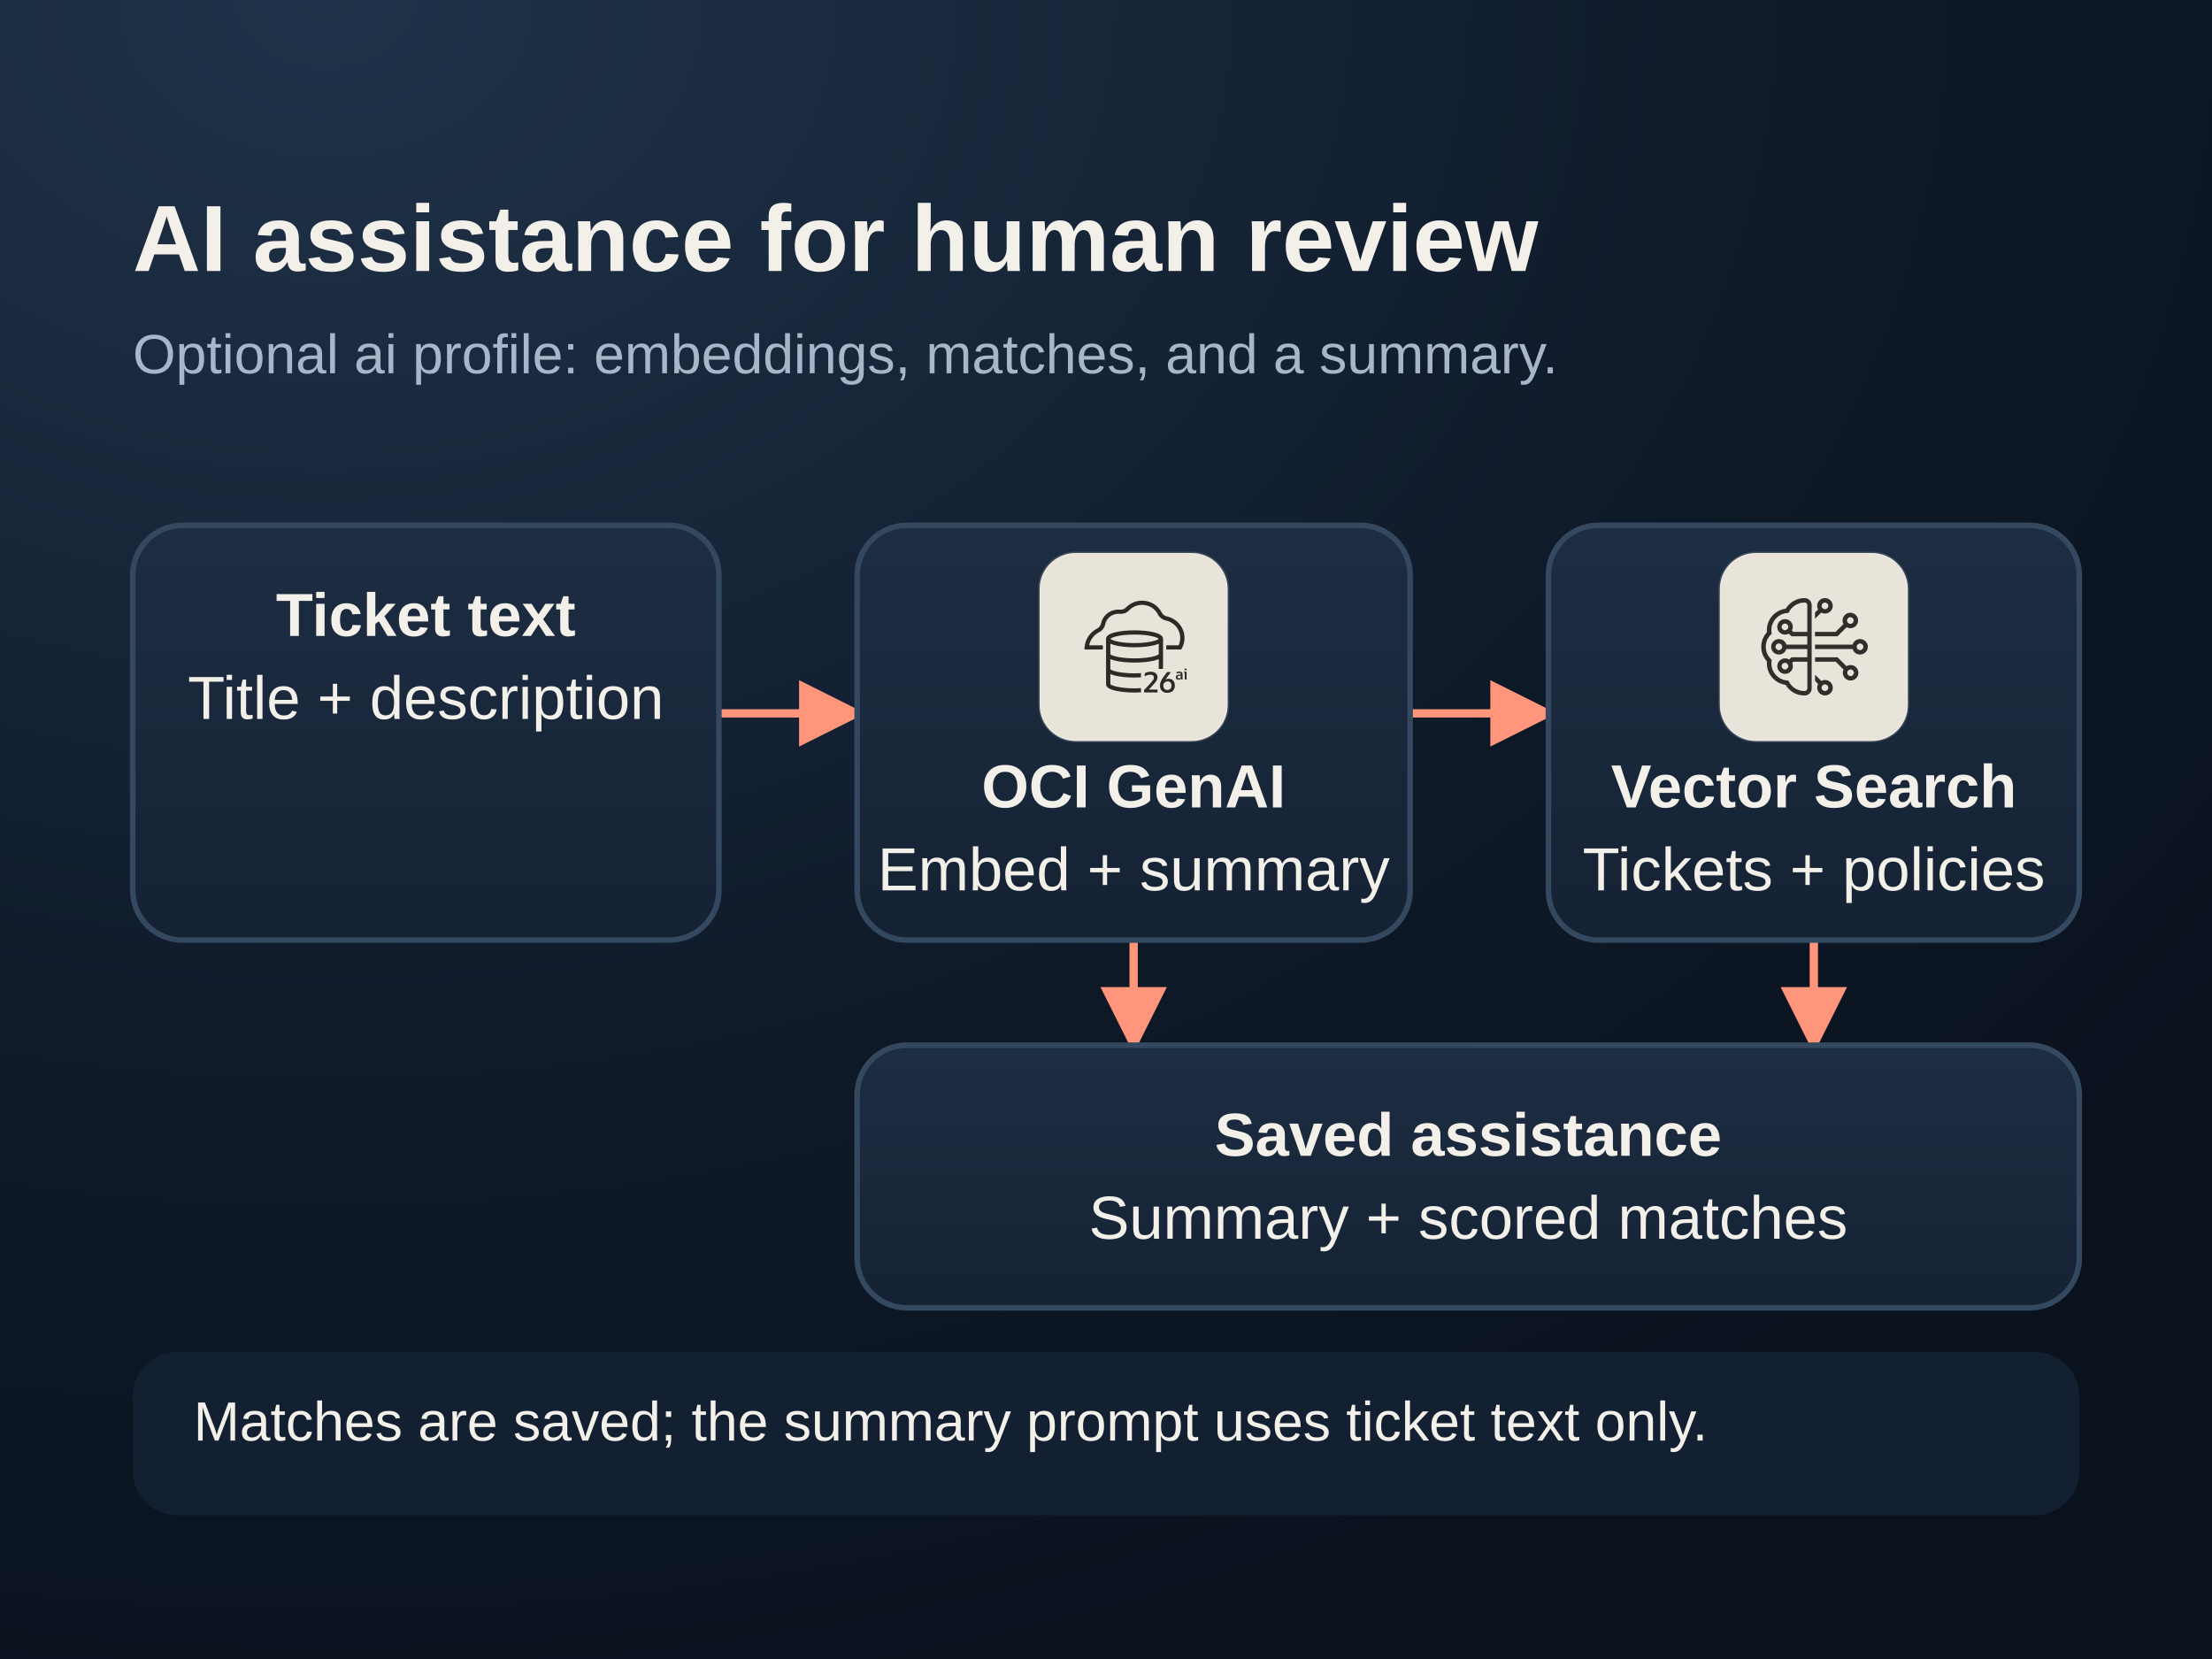
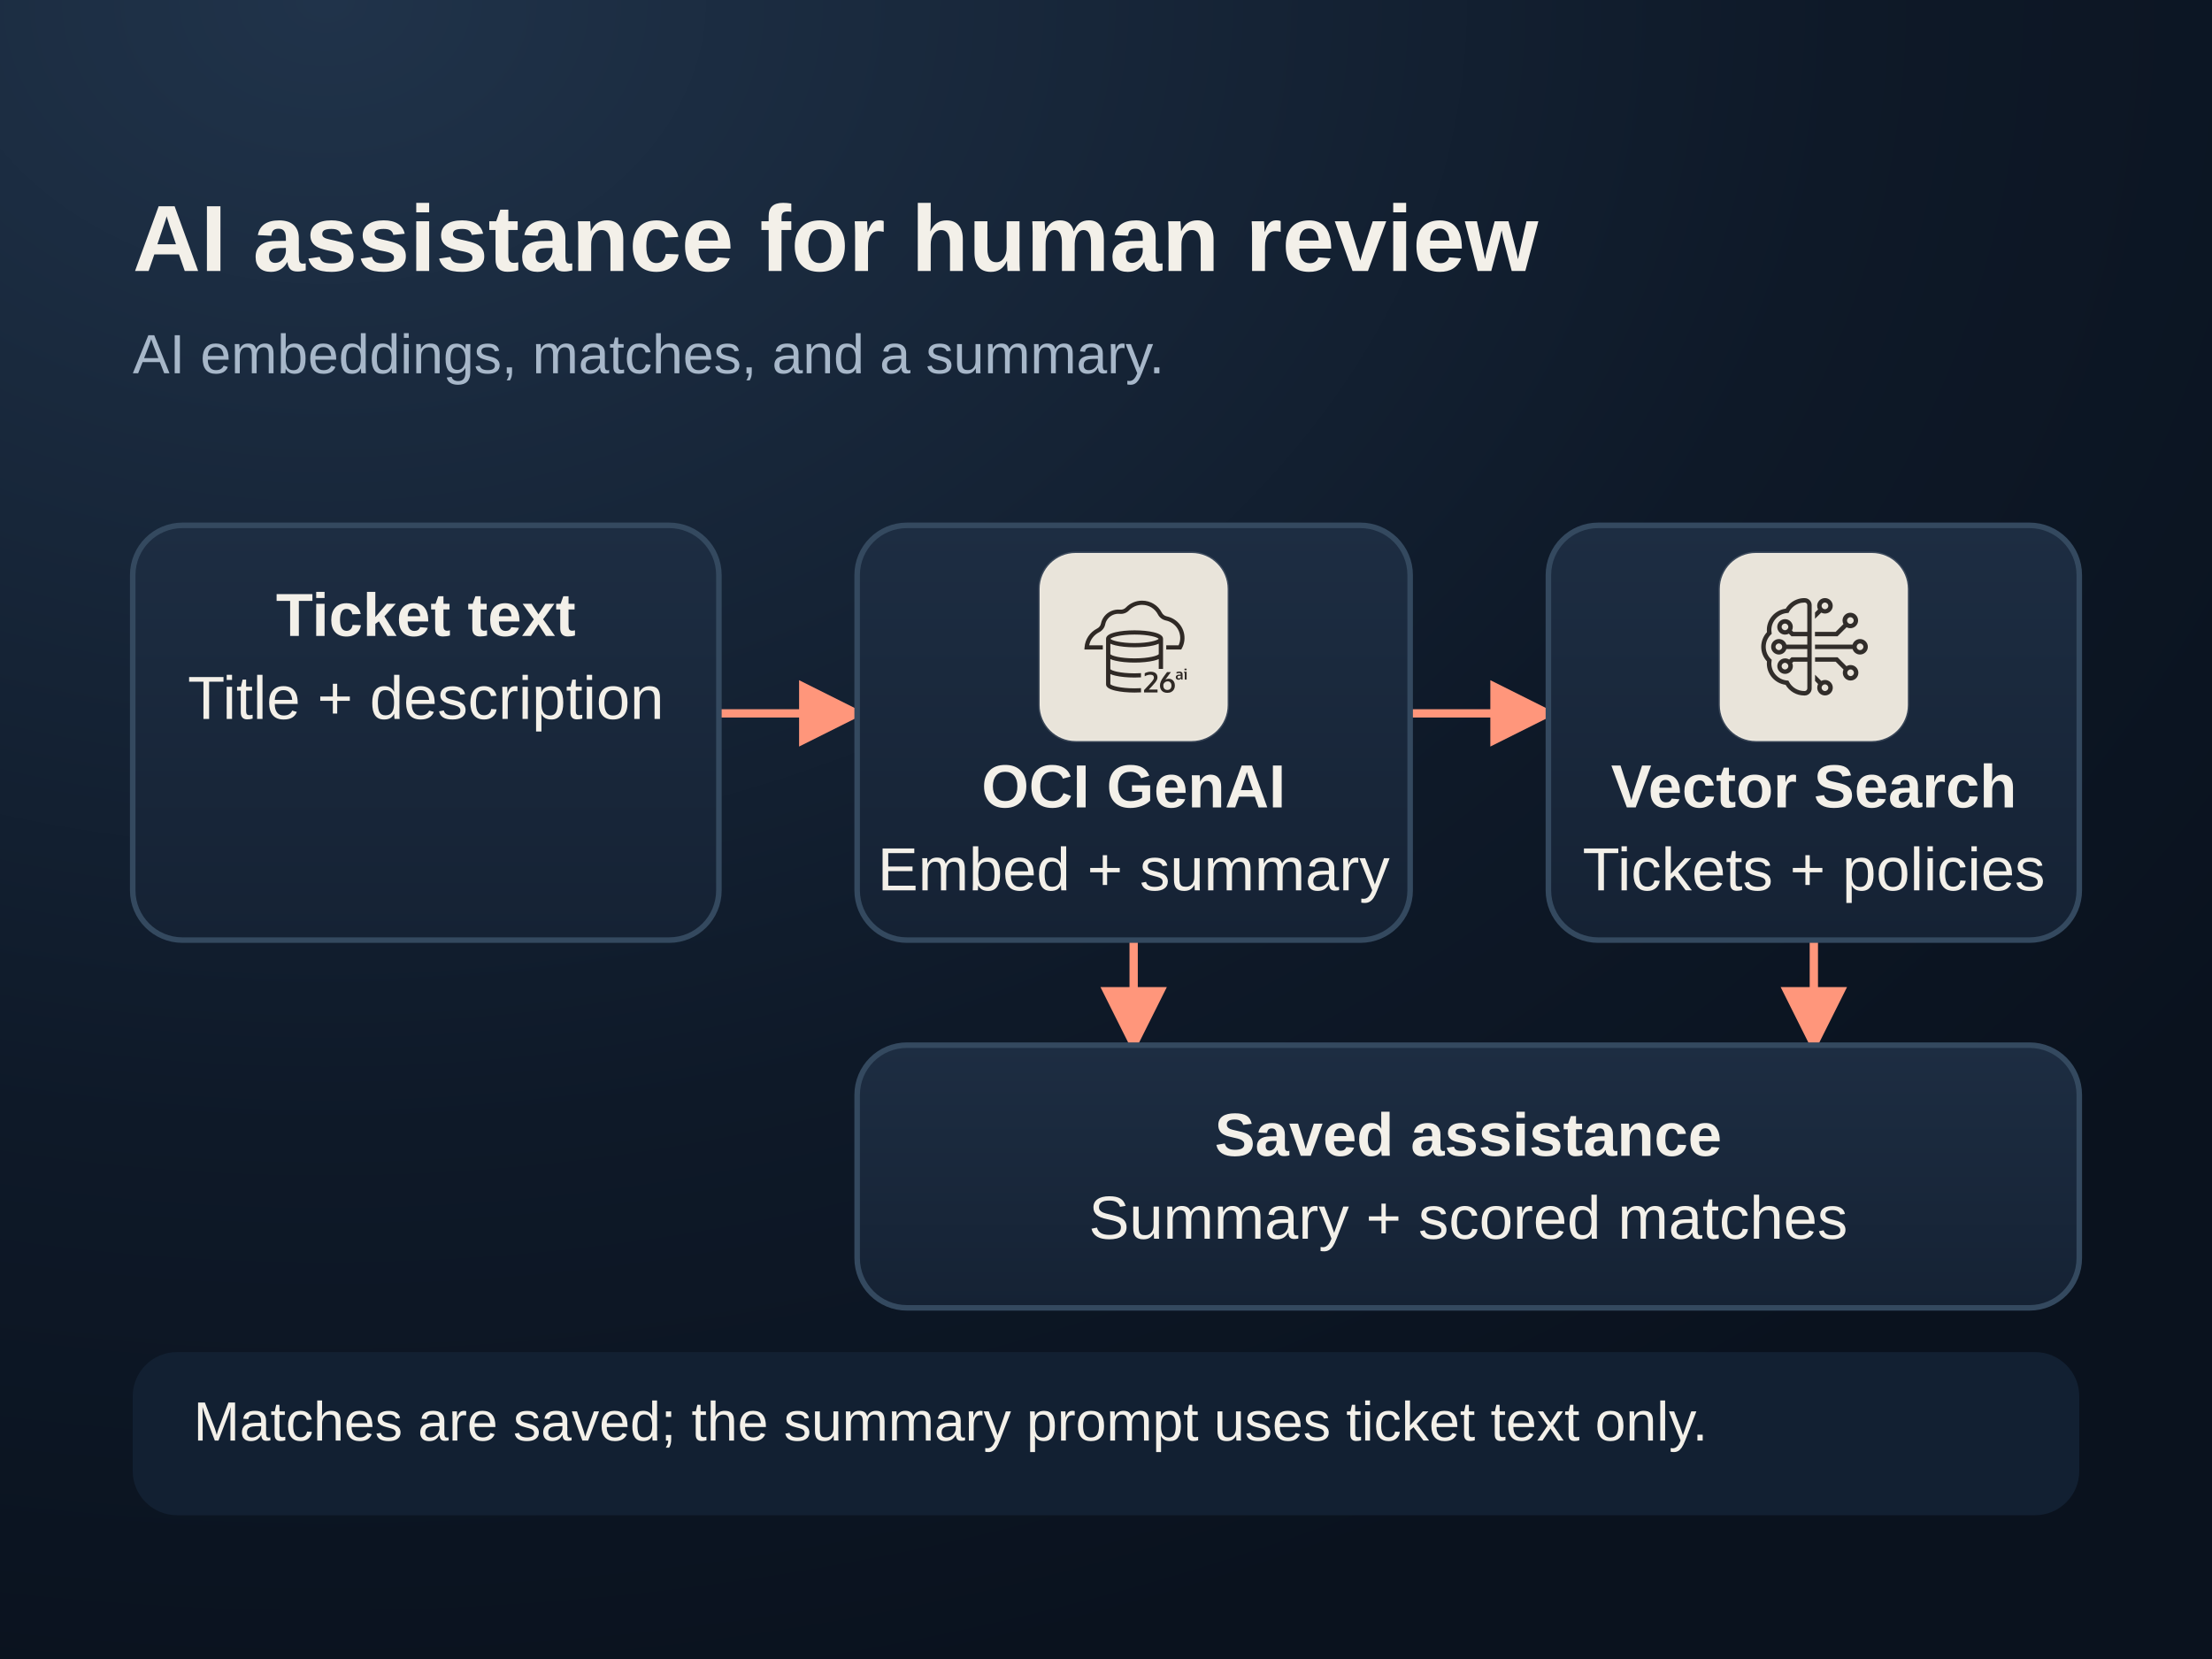
<svg xmlns="http://www.w3.org/2000/svg" width="800" height="600" viewBox="0 0 800 600" role="img" aria-labelledby="title desc">
  <defs>
    <marker id="arrow" markerWidth="8" markerHeight="8" refX="7" refY="4" orient="auto">
      <path d="M0 0 L8 4 L0 8 Z" fill="#ff967b" />
    </marker>
    <radialGradient id="canvas-wash" cx="15%" cy="0%" r="105%">
      <stop offset="0%" stop-color="#20334a" />
      <stop offset="65%" stop-color="#0e1928" />
      <stop offset="100%" stop-color="#0a121e" />
    </radialGradient>
    <linearGradient id="card-surface" x1="0" y1="0" x2="0" y2="1">
      <stop offset="0%" stop-color="#1d2d42" />
      <stop offset="100%" stop-color="#152234" />
    </linearGradient>
  </defs>
  <style>
.focus {animation:focus 8s ease-in-out infinite} .signal {animation:travel 8s linear infinite; opacity:0}
@keyframes focus {0%,28%,100%{stroke:#34495f} 8%,20%{stroke:#ff967b}} 
@keyframes travel {0%{stroke-dashoffset:25;opacity:0} 8%{opacity:1} 38%{stroke-dashoffset:-480;opacity:0} 100%{stroke-dashoffset:-480;opacity:0}}
@media (prefers-reduced-motion:reduce) {.focus,.signal{animation:none} .signal{display:none}}
.paused * {animation-play-state:paused!important}
</style>
  <rect width="800" height="600" fill="url(#canvas-wash)" />
  <text x="48" y="98" font-family="Arial, Helvetica, sans-serif" font-size="34" font-weight="700" fill="#f3f0e9" text-anchor="start">AI assistance for human review</text>
-   <text x="48" y="135" font-family="Arial, Helvetica, sans-serif" font-size="20" font-weight="400" fill="#a7b7c9" text-anchor="start">Optional ai profile: embeddings, matches, and a summary.</text>
+   <text x="48" y="135" font-family="Arial, Helvetica, sans-serif" font-size="20" font-weight="400" fill="#a7b7c9" text-anchor="start">AI embeddings, matches, and a summary.</text>
  <g data-role="diagram">
    <path d="M260 258 H310" fill="none" stroke="#ff967b" stroke-width="3" marker-end="url(#arrow)" />
    <path class="signal" style="animation-delay:0s" d="M260 258 H310" fill="none" stroke="#ff967b" stroke-width="6" stroke-linecap="round" stroke-dasharray="10 500" />
    <path d="M510 258 H560" fill="none" stroke="#ff967b" stroke-width="3" marker-end="url(#arrow)" />
    <path class="signal" style="animation-delay:2s" d="M510 258 H560" fill="none" stroke="#ff967b" stroke-width="6" stroke-linecap="round" stroke-dasharray="10 500" />
    <path d="M410 340 V378" fill="none" stroke="#ff967b" stroke-width="3" marker-end="url(#arrow)" />
    <path class="signal" style="animation-delay:3s" d="M410 340 V378" fill="none" stroke="#ff967b" stroke-width="6" stroke-linecap="round" stroke-dasharray="10 500" />
    <path d="M656 340 V378" fill="none" stroke="#ff967b" stroke-width="3" marker-end="url(#arrow)" />
    <path class="signal" style="animation-delay:4s" d="M656 340 V378" fill="none" stroke="#ff967b" stroke-width="6" stroke-linecap="round" stroke-dasharray="10 500" />
    <g>
      <rect class="focus" style="animation-delay:0s" x="48" y="190" width="212" height="150" rx="18" fill="url(#card-surface)" stroke="#34495f" stroke-width="2" />
      <text x="154.0" y="230" font-family="Arial, Helvetica, sans-serif" font-size="22" font-weight="700" fill="#f3f0e9" text-anchor="middle">Ticket text</text>
      <text x="154.0" y="260" font-family="Arial, Helvetica, sans-serif" font-size="22" font-weight="400" fill="#f3f0e9" text-anchor="middle">Title + description</text>
    </g>
    <g>
      <rect class="focus" style="animation-delay:2s" x="310" y="190" width="200" height="150" rx="18" fill="url(#card-surface)" stroke="#34495f" stroke-width="2" />
      <rect x="376.0" y="200.0" width="68" height="68" rx="13" fill="#e9e4da" stroke="#ffffff25" stroke-width="1" />
      <svg width="56" height="56" xml:space="preserve" overflow="hidden" viewBox="0 0 86 85" x="382.0" y="206.0" data-role="icon">
        <g transform="translate(-438 -193)">
          <g>
            <g>
              <g>
                <g>
                  <path d="M52.235 63.005 52.232 63.005C52.904 62.279 53.441 61.647 53.846 61.111 54.25 60.575 54.545 60.091 54.733 59.66 54.919 59.229 55.012 58.808 55.012 58.397 55.012 57.388 54.685 56.606 54.03 56.055 53.376 55.502 52.457 55.227 51.276 55.227 50.722 55.227 50.152 55.303 49.567 55.456 48.981 55.608 48.459 55.816 48.002 56.079L48.002 57.767C49.088 57.178 50.099 56.884 51.036 56.884 52.388 56.884 53.065 57.441 53.065 58.556 53.065 58.829 52.99 59.121 52.841 59.431 52.692 59.741 52.445 60.113 52.099 60.544 51.753 60.975 51.287 61.506 50.701 62.138L47.651 65.419 47.651 66.744 55.046 66.744 55.046 65.135 50.255 65.135C50.255 65.135 52.235 63.005 52.235 63.005Z" fill="#2F2925" fill-rule="nonzero" fill-opacity="1" transform="matrix(1.0119 0 0 1 438.562 194)" />
                  <path d="M62.95 59.589 62.95 59.589C62.439 59.278 61.837 59.123 61.145 59.123 60.474 59.123 59.878 59.296 59.357 59.644 59.57 59.307 59.841 58.913 60.172 58.461L62.391 55.431 60.267 55.431 58.271 58.176C57.014 59.901 56.386 61.459 56.386 62.847 56.386 64.13 56.748 65.135 57.472 65.86 58.196 66.586 59.191 66.949 60.459 66.949 61.29 66.949 62.011 66.781 62.623 66.444 63.236 66.108 63.712 65.637 64.053 65.032 64.393 64.427 64.564 63.725 64.564 62.925 64.564 62.148 64.423 61.474 64.141 60.906 63.858 60.338 63.462 59.899 62.951 59.589ZM62.094 64.707C61.695 65.139 61.149 65.355 60.458 65.355 59.766 65.355 59.223 65.142 58.829 64.716 58.435 64.289 58.238 63.693 58.238 62.925 58.238 62.641 58.254 62.378 58.286 62.136 58.807 61.094 59.605 60.574 60.681 60.574 61.288 60.574 61.775 60.792 62.143 61.228 62.51 61.665 62.693 62.24 62.693 62.956 62.693 63.692 62.493 64.276 62.094 64.707Z" fill="#2F2925" fill-rule="nonzero" fill-opacity="1" transform="matrix(1.0119 0 0 1 438.562 194)" />
                  <path d="M67.068 55.144 67.068 55.146C66.795 55.146 66.515 55.173 66.23 55.228 65.945 55.283 65.691 55.358 65.467 55.451L65.467 56.238C66.031 56.034 66.533 55.931 66.975 55.931 67.271 55.931 67.477 55.98 67.595 56.08 67.713 56.179 67.771 56.367 67.771 56.643L67.771 56.85 66.942 56.85C66.361 56.85 65.904 56.979 65.569 57.239 65.234 57.498 65.066 57.854 65.066 58.306 65.066 58.732 65.199 59.068 65.465 59.316 65.73 59.565 66.09 59.688 66.541 59.688 66.837 59.688 67.107 59.623 67.353 59.494 67.599 59.364 67.803 59.18 67.966 58.943L68.108 59.588 68.786 59.588 68.786 56.633C68.786 55.64 68.213 55.144 67.068 55.144ZM67.336 58.765C67.152 58.873 66.957 58.926 66.75 58.926 66.526 58.926 66.353 58.865 66.23 58.74 66.107 58.615 66.046 58.444 66.046 58.223 66.046 57.737 66.382 57.495 67.059 57.495L67.787 57.495 67.787 58.314C67.67 58.508 67.519 58.658 67.335 58.765Z" fill="#2F2925" fill-rule="nonzero" fill-opacity="1" transform="matrix(1.0119 0 0 1 438.562 194)" />
                  <path d="M69.84 53.531 71.005 53.531 71.005 54.358 69.84 54.358Z" fill="#2F2925" fill-rule="nonzero" fill-opacity="1" transform="matrix(1.0119 0 0 1 438.562 194)" />
                  <path d="M69.548 55.237 69.548 55.65 69.991 55.973 69.991 59.59 71.014 59.59 71.014 55.237 69.548 55.237Z" fill="#2F2925" fill-rule="nonzero" fill-opacity="1" transform="matrix(1.0119 0 0 1 438.562 194)" />
                  <path d="M23.018 33.284C24.744 32.388 25.947 30.802 26.319 28.934 26.786 26.59 28.383 24.618 30.592 23.659 31.742 23.159 33.006 22.956 34.249 23.073 36.212 23.259 38.094 22.561 39.408 21.162 41.247 19.206 43.849 18.083 46.549 18.083 50.263 18.083 53.603 20.125 55.265 23.412 56.135 25.131 57.73 26.357 59.642 26.774 60.766 27.019 61.835 27.454 62.818 28.066 67.071 30.714 68.659 36.082 66.614 40.542L59.831 40.542 59.831 42.875 68.05 42.875 68.385 42.261C71.466 36.616 69.574 29.513 64.076 26.093 62.862 25.338 61.541 24.801 60.151 24.497 58.938 24.232 57.927 23.456 57.377 22.369 55.312 18.286 51.163 15.75 46.548 15.75 43.193 15.75 39.96 17.144 37.677 19.575 36.867 20.437 35.7 20.867 34.472 20.751 32.83 20.597 31.159 20.864 29.641 21.523 26.726 22.789 24.617 25.391 24.002 28.484 23.768 29.655 23.009 30.652 21.919 31.219 17.921 33.294 15.336 37.183 15.003 41.622L14.91 42.876 25.018 42.876 25.018 40.543 17.528 40.543C18.14 37.441 20.129 34.785 23.017 33.284L23.018 33.284Z" fill="#2F2925" fill-rule="nonzero" fill-opacity="1" transform="matrix(1.0119 0 0 1 438.562 194)" />
                  <path d="M58.074 53.667 58.074 36.945C58.074 35.344 56.395 34.154 52.941 33.309L52.944 33.309C50.123 32.617 46.39 32.237 42.433 32.237 38.476 32.237 34.744 32.617 31.922 33.308 28.467 34.153 26.788 35.342 26.788 36.944L26.788 62.203C26.788 63.776 28.47 64.939 31.93 65.757 34.749 66.424 38.479 66.791 42.432 66.791 43.64 66.791 44.827 66.757 45.974 66.69L45.974 64.353C44.875 64.42 43.693 64.458 42.432 64.458 34.538 64.458 29.722 62.983 29.149 62.128L29.149 56.526C29.896 56.861 30.82 57.16 31.93 57.422 34.748 58.089 38.478 58.456 42.431 58.456 43.639 58.456 44.827 58.422 45.973 58.355L45.973 56.019C44.874 56.085 43.692 56.123 42.431 56.123 34.522 56.123 29.707 54.643 29.148 53.789L29.148 48.212C29.895 48.547 30.819 48.846 31.929 49.108 34.747 49.775 38.478 50.142 42.43 50.142 46.383 50.142 50.113 49.775 52.932 49.108 54.041 48.846 54.966 48.548 55.713 48.212L55.713 53.667 58.074 53.667ZM42.433 34.571C50.256 34.571 55.011 36.052 55.68 36.944 55.012 37.838 50.256 39.318 42.433 39.318 34.61 39.318 29.855 37.837 29.186 36.944 29.854 36.051 34.61 34.571 42.433 34.571ZM42.433 47.807C34.524 47.807 29.709 46.327 29.15 45.473L29.15 39.661C29.895 40.004 30.816 40.31 31.922 40.581 34.744 41.272 38.476 41.652 42.433 41.652 46.39 41.652 50.122 41.272 52.944 40.581 54.05 40.31 54.971 40.004 55.716 39.661L55.716 45.473C55.158 46.328 50.342 47.807 42.433 47.807Z" fill="#2F2925" fill-rule="nonzero" fill-opacity="1" transform="matrix(1.0119 0 0 1 438.562 194)" />
                </g>
              </g>
            </g>
          </g>
        </g>
      </svg>
      <text x="410.0" y="292" font-family="Arial, Helvetica, sans-serif" font-size="22" font-weight="700" fill="#f3f0e9" text-anchor="middle">OCI GenAI</text>
      <text x="410.0" y="322" font-family="Arial, Helvetica, sans-serif" font-size="22" font-weight="400" fill="#f3f0e9" text-anchor="middle">Embed + summary</text>
    </g>
    <g>
      <rect class="focus" style="animation-delay:4s" x="560" y="190" width="192" height="150" rx="18" fill="url(#card-surface)" stroke="#34495f" stroke-width="2" />
      <rect x="622.0" y="200.0" width="68" height="68" rx="13" fill="#e9e4da" stroke="#ffffff25" stroke-width="1" />
      <svg width="56" height="56" xml:space="preserve" overflow="hidden" viewBox="0 0 99 100" x="628.0" y="206.0" data-role="icon">
        <g transform="translate(-602 -524)">
          <g>
            <g>
              <g>
                <g>
                  <path d="M38.529 9.391C39.243 9.784 40.064 9.998 40.921 9.998 43.67 9.998 45.92 7.749 45.92 4.999 45.92 2.25 43.67 0 40.921 0 38.171 0 35.922 2.25 35.922 4.999 35.922 5.856 36.136 6.642 36.493 7.356L34.529 9.32 34.529 13.355 38.529 9.391ZM40.921 2.892C42.099 2.892 43.063 3.856 43.063 5.035 43.063 6.213 42.099 7.177 40.921 7.177 39.742 7.177 38.778 6.213 38.778 5.035 38.778 3.856 39.742 2.892 40.921 2.892Z" fill="#312D2A" fill-rule="nonzero" fill-opacity="1" transform="matrix(1.00569 0 0 1 617.526 542.398)" />
                  <path d="M36.529 55.526C36.172 56.24 35.958 57.026 35.958 57.883 35.958 60.632 38.208 62.882 40.957 62.882 43.707 62.882 45.956 60.632 45.956 57.883 45.956 55.133 43.707 52.883 40.957 52.883 40.1 52.883 39.279 53.098 38.565 53.49L34.566 49.491 34.566 53.526 36.529 55.526ZM40.922 55.74C42.1 55.74 43.064 56.704 43.064 57.883 43.064 59.061 42.1 60.025 40.922 60.025 39.743 60.025 38.779 59.061 38.779 57.883 38.779 56.704 39.743 55.74 40.922 55.74Z" fill="#312D2A" fill-rule="nonzero" fill-opacity="1" transform="matrix(1.00569 0 0 1 617.526 542.398)" />
                  <path d="M32.387 4.535C32.387 2.107 30.494 0.107 28.066 0.036 26.317-0.036 24.603 0.25 22.924 0.893 19.925 2 17.39 4.107 15.711 6.856 8.856 7.749 3.607 13.676 3.607 20.639 3.607 21.068 3.642 21.532 3.678 22.032 1.321 24.603 0 27.924 0 31.459 0 34.994 1.285 38.279 3.678 40.886 3.642 41.35 3.607 41.814 3.607 42.242 3.607 49.206 8.82 55.097 15.64 56.026 18.14 60.275 22.674 62.917 27.638 62.917 27.745 62.917 27.888 62.917 27.995 62.917 30.423 62.846 32.387 60.846 32.387 58.418L32.387 4.535ZM27.924 60.025C27.817 60.025 27.745 60.025 27.638 60.025 23.496 60.025 19.711 57.704 17.818 54.026L17.461 53.312 16.676 53.24C10.962 52.776 6.499 47.956 6.499 42.207 6.499 41.707 6.535 41.207 6.642 40.564L6.749 39.85 6.213 39.35C4.071 37.243 2.892 34.458 2.892 31.459 2.892 28.459 4.071 25.674 6.213 23.567L6.749 23.067 6.642 22.353C6.535 21.71 6.499 21.175 6.499 20.675 6.499 14.926 10.998 10.07 16.747 9.641L17.533 9.57 17.89 8.891C19.211 6.428 21.353 4.535 23.96 3.571 25.174 3.107 26.424 2.892 27.674 2.892 27.781 2.892 27.888 2.892 28.031 2.892 28.888 2.928 29.566 3.642 29.566 4.535L29.566 21.818 20.604 21.818 19.711 20.925C20.068 20.247 20.282 19.425 20.282 18.604 20.282 15.854 18.032 13.605 15.283 13.605 12.534 13.605 10.284 15.854 10.284 18.604 10.284 21.353 12.534 23.603 15.283 23.603 16.176 23.603 16.997 23.389 17.711 22.96L19.425 24.674 29.566 24.674 29.566 30.03 16.14 30.03C15.533 27.959 13.605 26.46 11.355 26.46 8.606 26.46 6.356 28.709 6.356 31.459 6.356 34.208 8.606 36.458 11.355 36.458 13.605 36.458 15.533 34.958 16.14 32.887L29.566 32.887 29.566 38.243 19.425 38.243 17.961 39.707C17.175 39.207 16.283 38.957 15.319 38.957 12.569 38.957 10.32 41.207 10.32 43.956 10.32 46.706 12.569 48.956 15.319 48.956 18.068 48.956 20.318 46.706 20.318 43.956 20.318 43.207 20.139 42.492 19.854 41.885L20.639 41.1 29.602 41.1 29.602 58.382C29.53 59.275 28.816 60.025 27.924 60.025ZM15.247 20.746C14.069 20.746 13.105 19.782 13.105 18.604 13.105 17.426 14.069 16.461 15.247 16.461 16.426 16.461 17.39 17.426 17.39 18.604 17.39 19.782 16.461 20.746 15.247 20.746ZM13.462 31.459C13.462 32.637 12.498 33.601 11.319 33.601 10.141 33.601 9.177 32.637 9.177 31.459 9.177 30.28 10.141 29.316 11.319 29.316 12.498 29.316 13.462 30.28 13.462 31.459ZM17.39 43.956C17.39 45.135 16.426 46.099 15.247 46.099 14.069 46.099 13.105 45.135 13.105 43.956 13.105 42.778 14.069 41.814 15.247 41.814 16.426 41.814 17.39 42.778 17.39 43.956Z" fill="#312D2A" fill-rule="nonzero" fill-opacity="1" transform="matrix(1.00569 0 0 1 617.526 542.398)" />
                  <path d="M34.529 24.674 48.991 24.674 54.812 18.854C55.526 19.247 56.347 19.461 57.204 19.461 59.954 19.461 62.203 17.211 62.203 14.462 62.203 11.712 59.954 9.463 57.204 9.463 54.455 9.463 52.205 11.712 52.205 14.462 52.205 15.319 52.419 16.104 52.776 16.818L47.777 21.817 34.494 21.817 34.494 24.674 34.529 24.674ZM57.24 12.355C58.418 12.355 59.382 13.319 59.382 14.497 59.382 15.676 58.418 16.64 57.24 16.64 56.061 16.64 55.097 15.676 55.097 14.497 55.097 13.319 56.061 12.355 57.24 12.355Z" fill="#312D2A" fill-rule="nonzero" fill-opacity="1" transform="matrix(1.00569 0 0 1 617.526 542.398)" />
                  <path d="M34.529 41.1 47.812 41.1 52.847 46.135C52.562 46.777 52.383 47.492 52.383 48.241 52.383 50.991 54.633 53.24 57.382 53.24 60.132 53.24 62.381 50.991 62.381 48.241 62.381 45.492 60.132 43.242 57.382 43.242 56.418 43.242 55.525 43.528 54.74 43.992L49.027 38.243 34.565 38.243 34.565 41.1 34.529 41.1ZM57.382 46.099C58.561 46.099 59.525 47.063 59.525 48.241 59.525 49.42 58.561 50.384 57.382 50.384 56.204 50.384 55.24 49.42 55.24 48.241 55.24 47.063 56.204 46.099 57.382 46.099Z" fill="#312D2A" fill-rule="nonzero" fill-opacity="1" transform="matrix(1.00569 0 0 1 617.526 542.398)" />
                  <path d="M63.453 26.459C61.203 26.459 59.275 27.959 58.668 30.03L34.529 30.03 34.529 32.887 58.668 32.887C59.275 34.958 61.203 36.458 63.453 36.458 66.202 36.458 68.452 34.208 68.452 31.459 68.452 28.709 66.238 26.459 63.453 26.459ZM63.453 33.601C62.274 33.601 61.31 32.637 61.31 31.459 61.31 30.28 62.274 29.316 63.453 29.316 64.631 29.316 65.595 30.28 65.595 31.459 65.595 32.637 64.667 33.601 63.453 33.601Z" fill="#312D2A" fill-rule="nonzero" fill-opacity="1" transform="matrix(1.00569 0 0 1 617.526 542.398)" />
                </g>
              </g>
            </g>
          </g>
        </g>
      </svg>
      <text x="656.0" y="292" font-family="Arial, Helvetica, sans-serif" font-size="22" font-weight="700" fill="#f3f0e9" text-anchor="middle">Vector Search</text>
      <text x="656.0" y="322" font-family="Arial, Helvetica, sans-serif" font-size="22" font-weight="400" fill="#f3f0e9" text-anchor="middle">Tickets + policies</text>
    </g>
    <g>
      <rect class="focus" style="animation-delay:5s" x="310" y="378" width="442" height="95" rx="18" fill="url(#card-surface)" stroke="#34495f" stroke-width="2" />
      <text x="531.0" y="418" font-family="Arial, Helvetica, sans-serif" font-size="22" font-weight="700" fill="#f3f0e9" text-anchor="middle">Saved assistance</text>
      <text x="531.0" y="448" font-family="Arial, Helvetica, sans-serif" font-size="22" font-weight="400" fill="#f3f0e9" text-anchor="middle">Summary + scored matches</text>
    </g>
    <rect x="48" y="489" width="704" height="59" rx="16" fill="#122032" />
    <text x="70" y="521" font-family="Arial, Helvetica, sans-serif" font-size="20" font-weight="400" fill="#f3f0e9" text-anchor="start">Matches are saved; the summary prompt uses ticket text only.</text>
  </g>
</svg>
